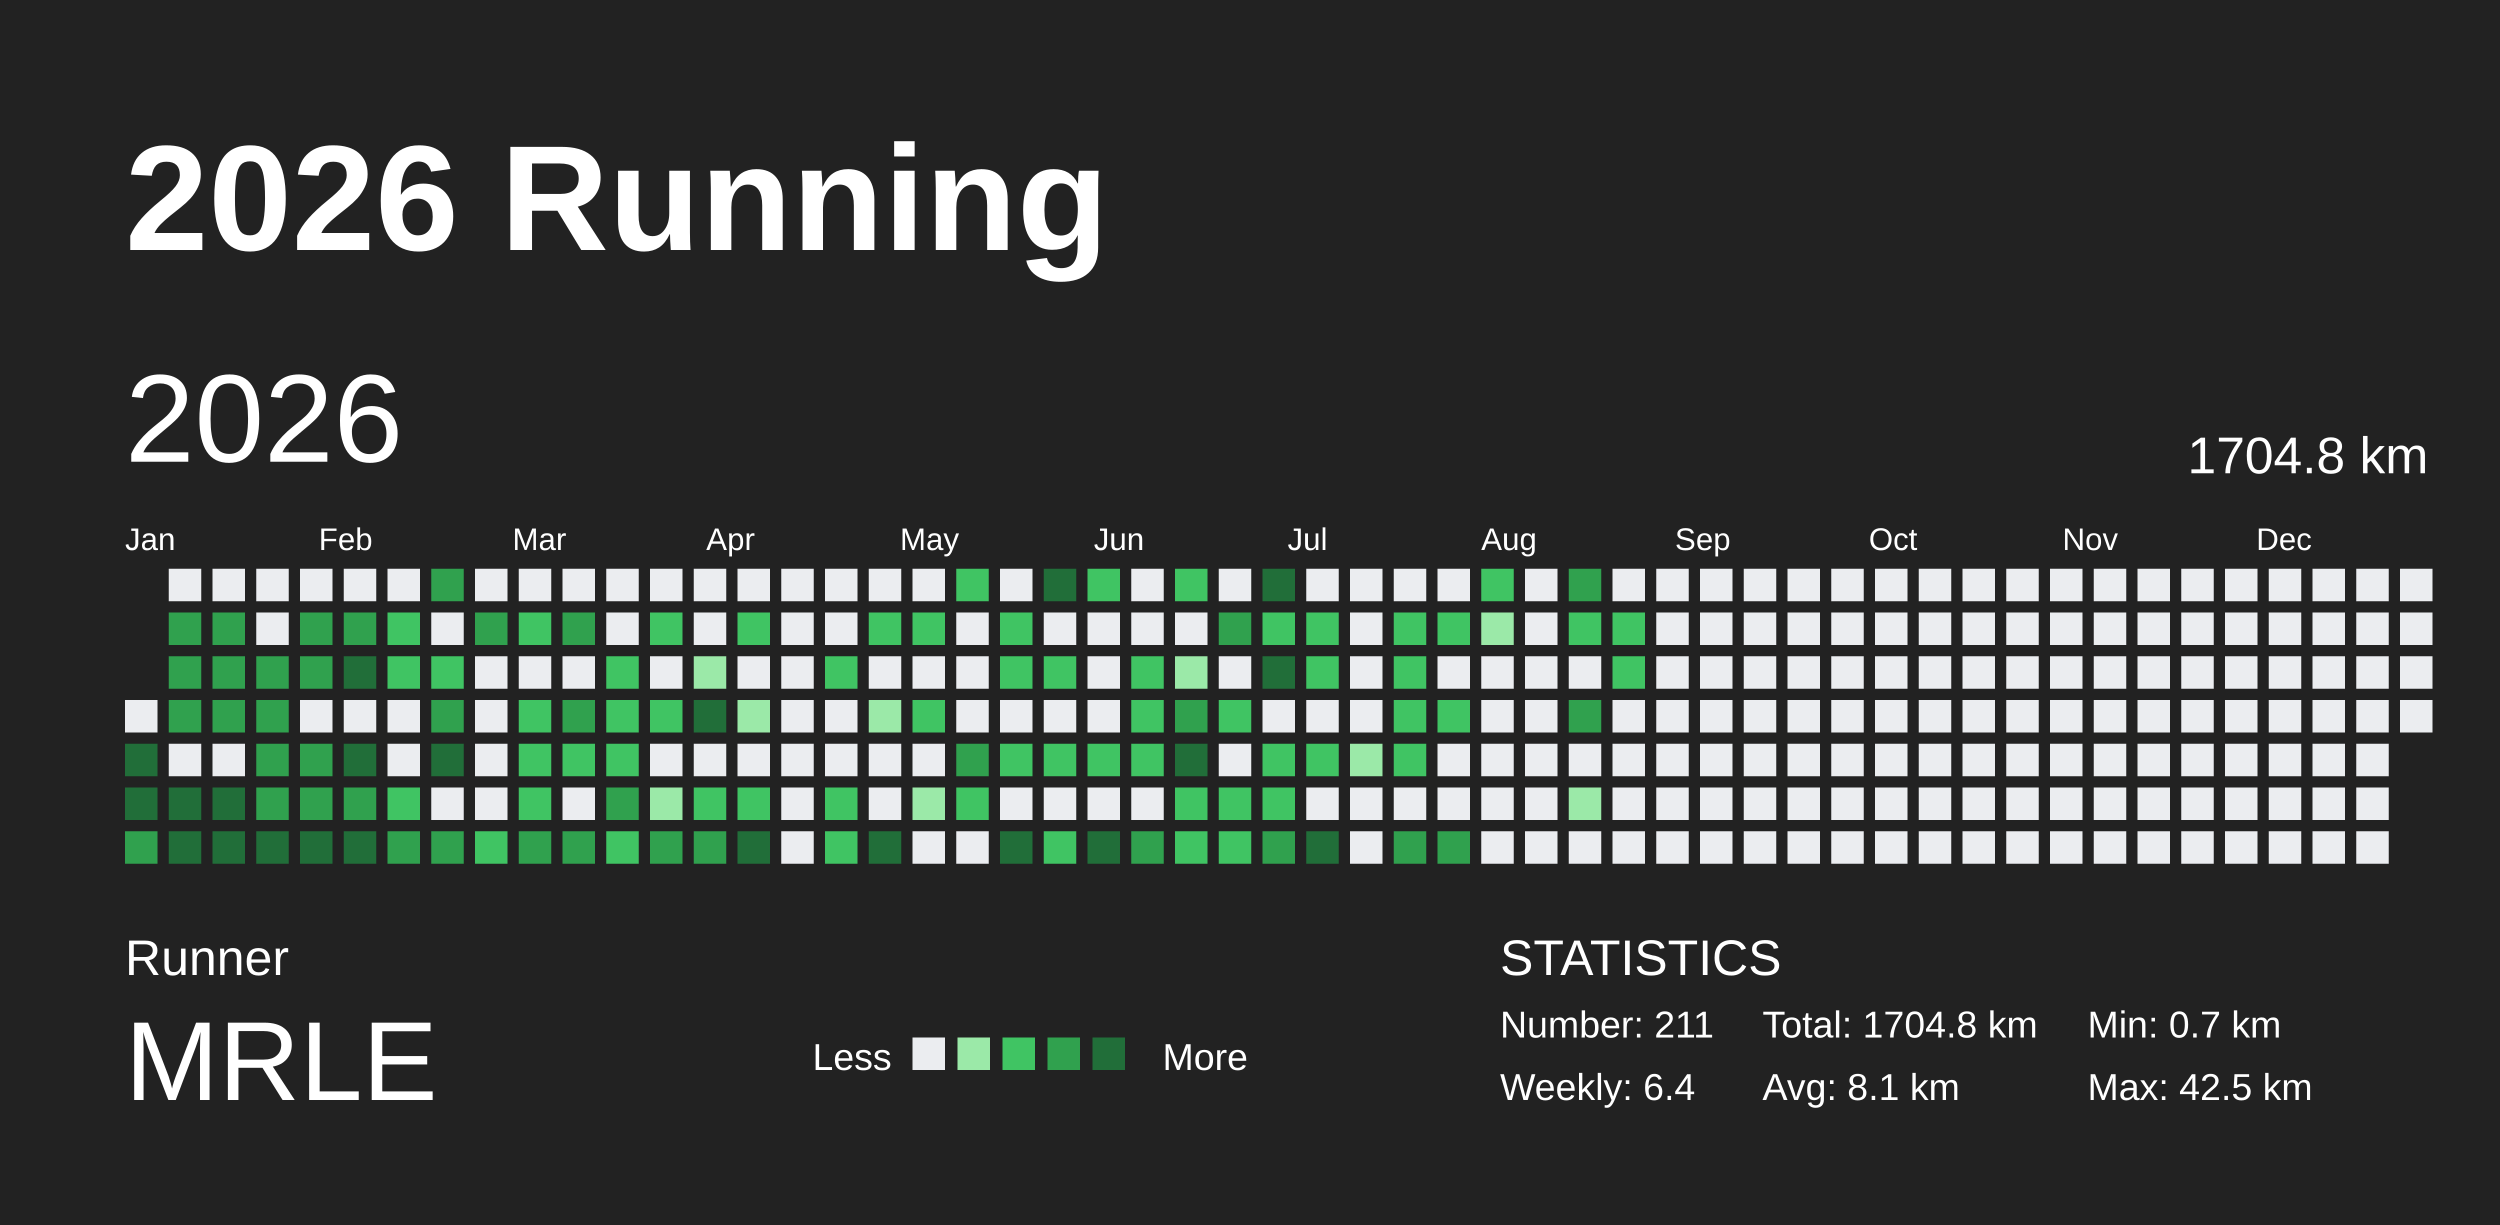
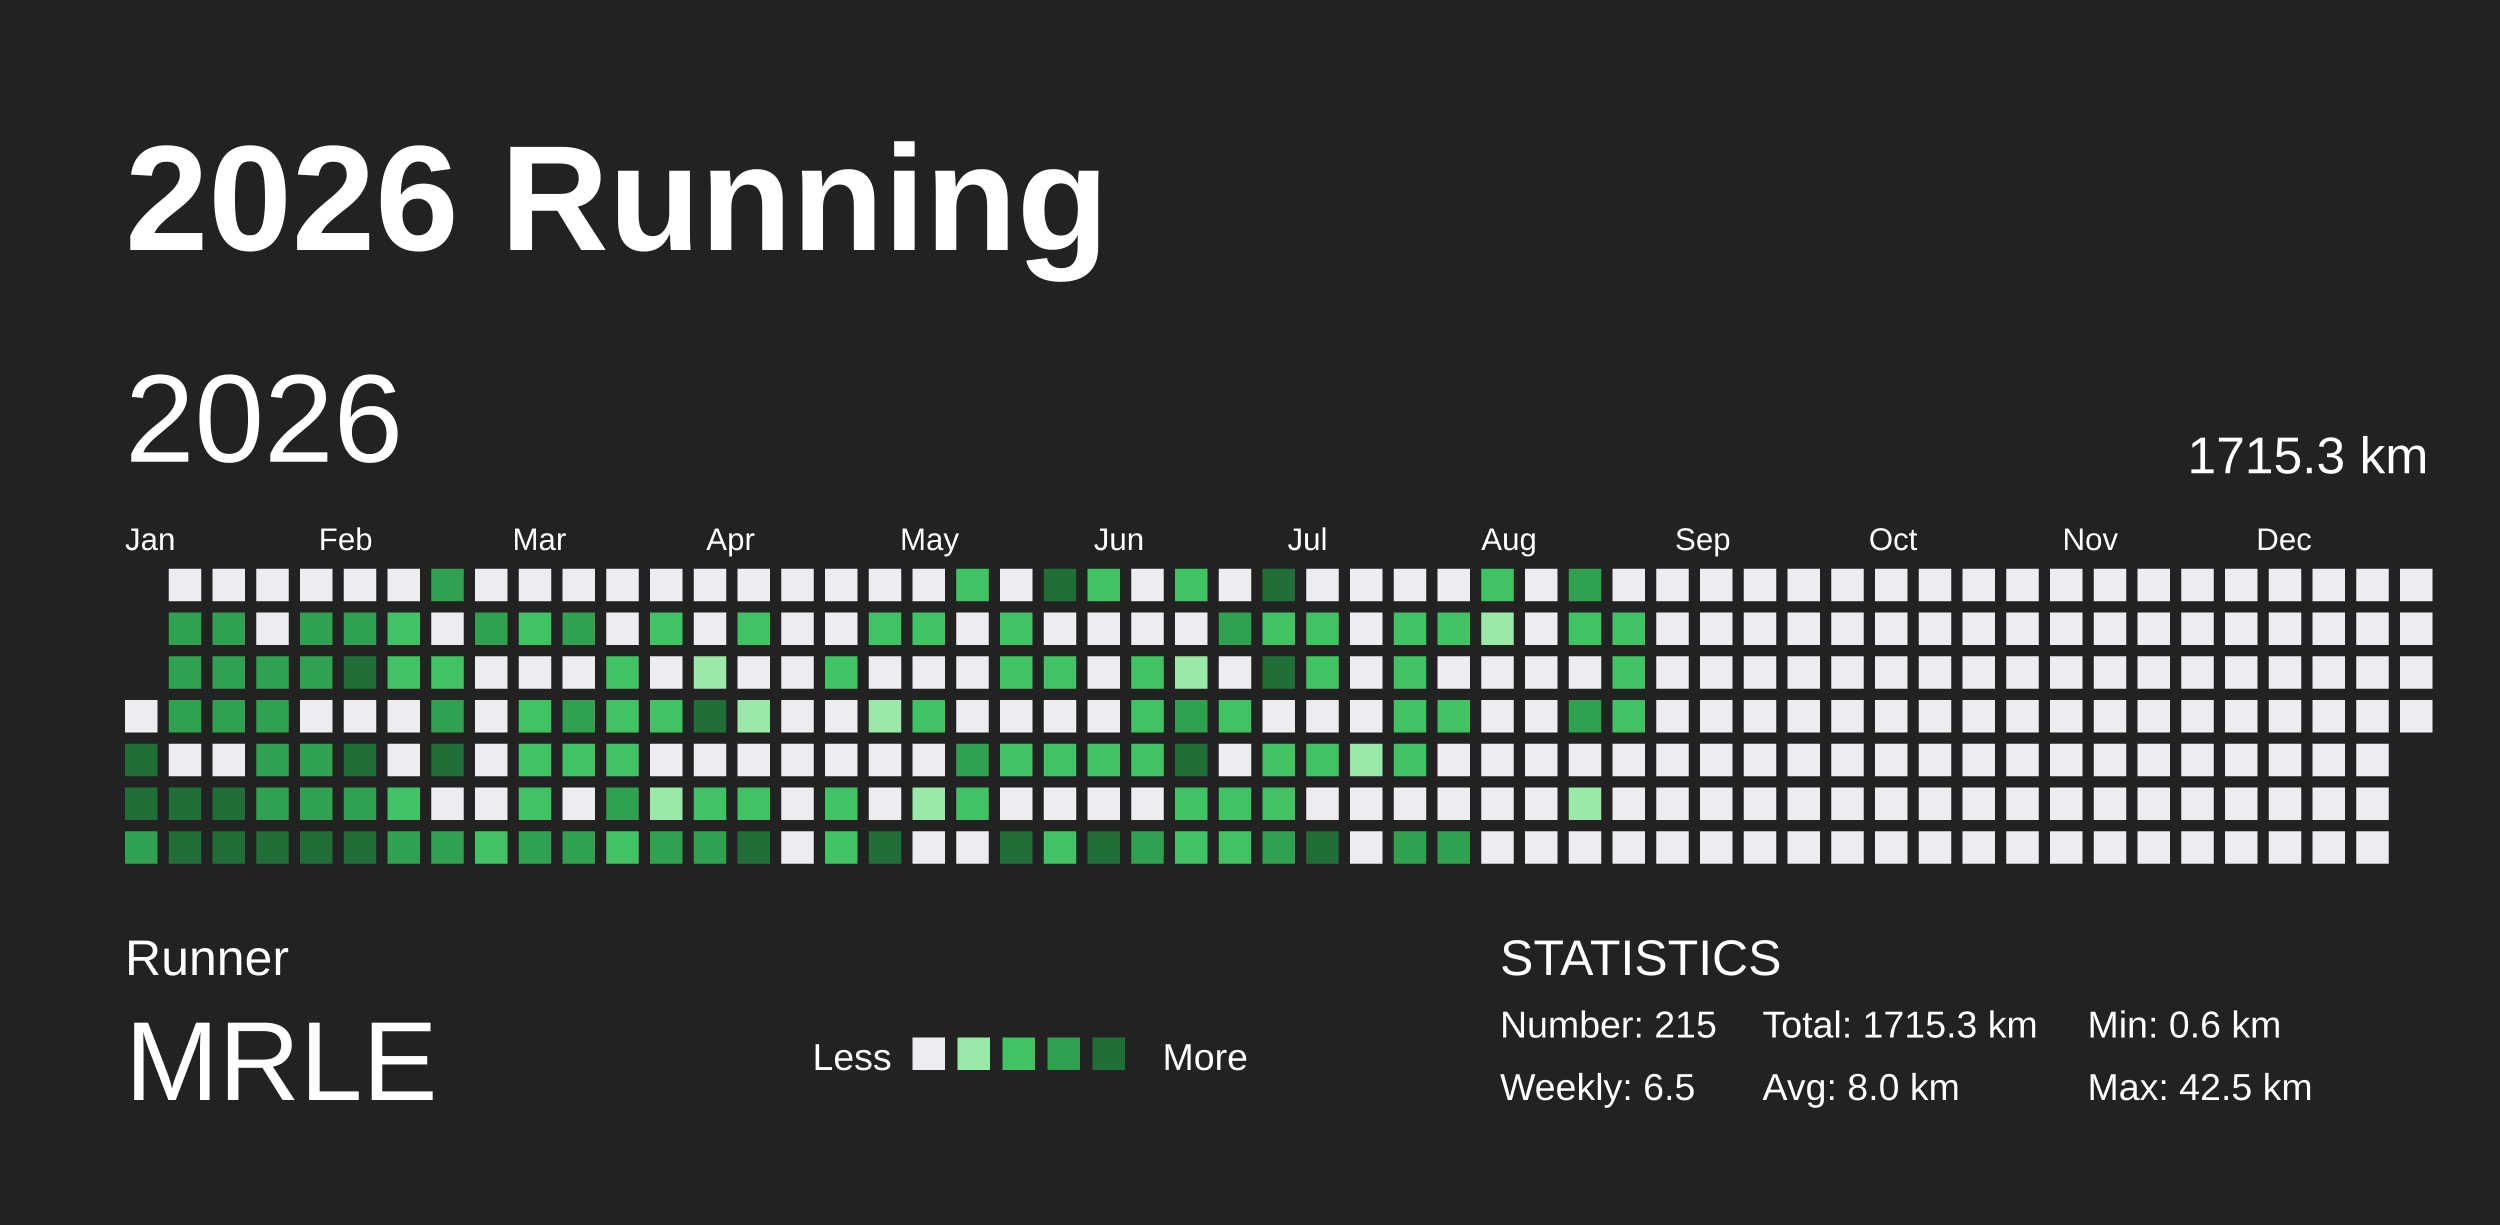
<svg xmlns="http://www.w3.org/2000/svg" baseProfile="full" height="98mm" version="1.1" viewBox="0,0,200,98" width="200mm">
  <defs />
  <rect fill="#222222" height="98" width="200" x="0" y="0" />
  <text fill="#FFFFFF" style="font-size:12px; font-family:Arial; font-weight:bold;" x="10" y="20">2026 Running</text>
  <text fill="#FFFFFF" style="font-size:4px; font-family:Arial" x="10" y="78">Runner</text>
  <text fill="#FFFFFF" style="font-size:9px; font-family:Arial" x="10" y="88">MRLE</text>
  <text fill="#FFFFFF" style="font-size:3px; font-family:Arial" x="65" y="85.6">Less</text>
  <rect fill="#ebedf0" height="2.6" width="2.6" x="73" y="83" />
  <rect fill="#9be9a8" height="2.6" width="2.6" x="76.6" y="83" />
  <rect fill="#40c463" height="2.6" width="2.6" x="80.2" y="83" />
  <rect fill="#30a14e" height="2.6" width="2.6" x="83.8" y="83" />
  <rect fill="#216e39" height="2.6" width="2.6" x="87.4" y="83" />
  <text fill="#FFFFFF" style="font-size:3px; font-family:Arial" x="93" y="85.6">More</text>
  <text fill="#FFFFFF" style="font-size:4px; font-family:Arial" x="120" y="78">STATISTICS</text>
-   <text fill="#FFFFFF" style="font-size:3px; font-family:Arial" x="120" y="83">Number: 211</text>
-   <text fill="#FFFFFF" style="font-size:3px; font-family:Arial" x="120" y="88">Weekly: 6.4</text>
-   <text fill="#FFFFFF" style="font-size:3px; font-family:Arial" x="141" y="83">Total: 1704.8 km</text>
-   <text fill="#FFFFFF" style="font-size:3px; font-family:Arial" x="141" y="88">Avg: 8.1 km</text>
-   <text fill="#FFFFFF" style="font-size:3px; font-family:Arial" x="167" y="83">Min: 0.7 km</text>
+   <text fill="#FFFFFF" style="font-size:3px; font-family:Arial" x="120" y="83">Number: 215</text>
+   <text fill="#FFFFFF" style="font-size:3px; font-family:Arial" x="120" y="88">Weekly: 6.5</text>
+   <text fill="#FFFFFF" style="font-size:3px; font-family:Arial" x="141" y="83">Total: 1715.3 km</text>
+   <text fill="#FFFFFF" style="font-size:3px; font-family:Arial" x="141" y="88">Avg: 8.0 km</text>
+   <text fill="#FFFFFF" style="font-size:3px; font-family:Arial" x="167" y="83">Min: 0.6 km</text>
  <text fill="#FFFFFF" style="font-size:3px; font-family:Arial" x="167" y="88">Max: 42.5 km</text>
  <text dominant-baseline="hanging" fill="#FFFFFF" style="font-size:10.0px; font-family:Arial;" x="10" y="30">2026</text>
-   <text dominant-baseline="hanging" fill="#FFFFFF" style="font-size:4.125px; font-family:Arial;" x="175" y="35">1704.8 km</text>
+   <text dominant-baseline="hanging" fill="#FFFFFF" style="font-size:4.125px; font-family:Arial;" x="175" y="35">1715.3 km</text>
  <text fill="#FFFFFF" style="font-size:2.5px; font-family:Arial" x="10.0" y="44">Jan</text>
  <text fill="#FFFFFF" style="font-size:2.5px; font-family:Arial" x="25.5" y="44">Feb</text>
  <text fill="#FFFFFF" style="font-size:2.5px; font-family:Arial" x="41.0" y="44">Mar</text>
  <text fill="#FFFFFF" style="font-size:2.5px; font-family:Arial" x="56.5" y="44">Apr</text>
  <text fill="#FFFFFF" style="font-size:2.5px; font-family:Arial" x="72.0" y="44">May</text>
  <text fill="#FFFFFF" style="font-size:2.5px; font-family:Arial" x="87.5" y="44">Jun</text>
  <text fill="#FFFFFF" style="font-size:2.5px; font-family:Arial" x="103.0" y="44">Jul</text>
  <text fill="#FFFFFF" style="font-size:2.5px; font-family:Arial" x="118.5" y="44">Aug</text>
  <text fill="#FFFFFF" style="font-size:2.5px; font-family:Arial" x="134.0" y="44">Sep</text>
  <text fill="#FFFFFF" style="font-size:2.5px; font-family:Arial" x="149.5" y="44">Oct</text>
  <text fill="#FFFFFF" style="font-size:2.5px; font-family:Arial" x="165.0" y="44">Nov</text>
  <text fill="#FFFFFF" style="font-size:2.5px; font-family:Arial" x="180.5" y="44">Dec</text>
  <rect fill="#ebedf0" height="2.6" width="2.6" x="10.0" y="56.0" />
  <rect fill="#216e39" height="2.6" width="2.6" x="10.0" y="59.5" />
  <rect fill="#216e39" height="2.6" width="2.6" x="10.0" y="63.0" />
  <rect fill="#30a14e" height="2.6" width="2.6" x="10.0" y="66.5" />
  <rect fill="#ebedf0" height="2.6" width="2.6" x="13.5" y="45.5" />
  <rect fill="#30a14e" height="2.6" width="2.6" x="13.5" y="49.0" />
  <rect fill="#30a14e" height="2.6" width="2.6" x="13.5" y="52.5" />
  <rect fill="#30a14e" height="2.6" width="2.6" x="13.5" y="56.0" />
  <rect fill="#ebedf0" height="2.6" width="2.6" x="13.5" y="59.5" />
  <rect fill="#216e39" height="2.6" width="2.6" x="13.5" y="63.0" />
  <rect fill="#216e39" height="2.6" width="2.6" x="13.5" y="66.5" />
  <rect fill="#ebedf0" height="2.6" width="2.6" x="17.0" y="45.5" />
  <rect fill="#30a14e" height="2.6" width="2.6" x="17.0" y="49.0" />
  <rect fill="#30a14e" height="2.6" width="2.6" x="17.0" y="52.5" />
  <rect fill="#30a14e" height="2.6" width="2.6" x="17.0" y="56.0" />
  <rect fill="#ebedf0" height="2.6" width="2.6" x="17.0" y="59.5" />
  <rect fill="#216e39" height="2.6" width="2.6" x="17.0" y="63.0" />
  <rect fill="#216e39" height="2.6" width="2.6" x="17.0" y="66.5" />
  <rect fill="#ebedf0" height="2.6" width="2.6" x="20.5" y="45.5" />
  <rect fill="#ebedf0" height="2.6" width="2.6" x="20.5" y="49.0" />
  <rect fill="#30a14e" height="2.6" width="2.6" x="20.5" y="52.5" />
  <rect fill="#30a14e" height="2.6" width="2.6" x="20.5" y="56.0" />
  <rect fill="#30a14e" height="2.6" width="2.6" x="20.5" y="59.5" />
  <rect fill="#30a14e" height="2.6" width="2.6" x="20.5" y="63.0" />
  <rect fill="#216e39" height="2.6" width="2.6" x="20.5" y="66.5" />
  <rect fill="#ebedf0" height="2.6" width="2.6" x="24.0" y="45.5" />
  <rect fill="#30a14e" height="2.6" width="2.6" x="24.0" y="49.0" />
  <rect fill="#30a14e" height="2.6" width="2.6" x="24.0" y="52.5" />
  <rect fill="#ebedf0" height="2.6" width="2.6" x="24.0" y="56.0" />
  <rect fill="#30a14e" height="2.6" width="2.6" x="24.0" y="59.5" />
  <rect fill="#30a14e" height="2.6" width="2.6" x="24.0" y="63.0" />
  <rect fill="#216e39" height="2.6" width="2.6" x="24.0" y="66.5" />
  <rect fill="#ebedf0" height="2.6" width="2.6" x="27.5" y="45.5" />
  <rect fill="#30a14e" height="2.6" width="2.6" x="27.5" y="49.0" />
  <rect fill="#216e39" height="2.6" width="2.6" x="27.5" y="52.5" />
  <rect fill="#ebedf0" height="2.6" width="2.6" x="27.5" y="56.0" />
  <rect fill="#216e39" height="2.6" width="2.6" x="27.5" y="59.5" />
  <rect fill="#30a14e" height="2.6" width="2.6" x="27.5" y="63.0" />
  <rect fill="#216e39" height="2.6" width="2.6" x="27.5" y="66.5" />
  <rect fill="#ebedf0" height="2.6" width="2.6" x="31.0" y="45.5" />
  <rect fill="#40c463" height="2.6" width="2.6" x="31.0" y="49.0" />
  <rect fill="#40c463" height="2.6" width="2.6" x="31.0" y="52.5" />
  <rect fill="#ebedf0" height="2.6" width="2.6" x="31.0" y="56.0" />
  <rect fill="#ebedf0" height="2.6" width="2.6" x="31.0" y="59.5" />
  <rect fill="#40c463" height="2.6" width="2.6" x="31.0" y="63.0" />
  <rect fill="#30a14e" height="2.6" width="2.6" x="31.0" y="66.5" />
  <rect fill="#30a14e" height="2.6" width="2.6" x="34.5" y="45.5" />
  <rect fill="#ebedf0" height="2.6" width="2.6" x="34.5" y="49.0" />
  <rect fill="#40c463" height="2.6" width="2.6" x="34.5" y="52.5" />
  <rect fill="#30a14e" height="2.6" width="2.6" x="34.5" y="56.0" />
  <rect fill="#216e39" height="2.6" width="2.6" x="34.5" y="59.5" />
  <rect fill="#ebedf0" height="2.6" width="2.6" x="34.5" y="63.0" />
  <rect fill="#30a14e" height="2.6" width="2.6" x="34.5" y="66.5" />
  <rect fill="#ebedf0" height="2.6" width="2.6" x="38.0" y="45.5" />
  <rect fill="#30a14e" height="2.6" width="2.6" x="38.0" y="49.0" />
  <rect fill="#ebedf0" height="2.6" width="2.6" x="38.0" y="52.5" />
  <rect fill="#ebedf0" height="2.6" width="2.6" x="38.0" y="56.0" />
  <rect fill="#ebedf0" height="2.6" width="2.6" x="38.0" y="59.5" />
  <rect fill="#ebedf0" height="2.6" width="2.6" x="38.0" y="63.0" />
  <rect fill="#40c463" height="2.6" width="2.6" x="38.0" y="66.5" />
  <rect fill="#ebedf0" height="2.6" width="2.6" x="41.5" y="45.5" />
  <rect fill="#40c463" height="2.6" width="2.6" x="41.5" y="49.0" />
  <rect fill="#ebedf0" height="2.6" width="2.6" x="41.5" y="52.5" />
  <rect fill="#40c463" height="2.6" width="2.6" x="41.5" y="56.0" />
  <rect fill="#40c463" height="2.6" width="2.6" x="41.5" y="59.5" />
  <rect fill="#40c463" height="2.6" width="2.6" x="41.5" y="63.0" />
  <rect fill="#30a14e" height="2.6" width="2.6" x="41.5" y="66.5" />
  <rect fill="#ebedf0" height="2.6" width="2.6" x="45.0" y="45.5" />
  <rect fill="#30a14e" height="2.6" width="2.6" x="45.0" y="49.0" />
  <rect fill="#ebedf0" height="2.6" width="2.6" x="45.0" y="52.5" />
  <rect fill="#30a14e" height="2.6" width="2.6" x="45.0" y="56.0" />
  <rect fill="#40c463" height="2.6" width="2.6" x="45.0" y="59.5" />
  <rect fill="#ebedf0" height="2.6" width="2.6" x="45.0" y="63.0" />
  <rect fill="#30a14e" height="2.6" width="2.6" x="45.0" y="66.5" />
  <rect fill="#ebedf0" height="2.6" width="2.6" x="48.5" y="45.5" />
  <rect fill="#ebedf0" height="2.6" width="2.6" x="48.5" y="49.0" />
  <rect fill="#40c463" height="2.6" width="2.6" x="48.5" y="52.5" />
  <rect fill="#40c463" height="2.6" width="2.6" x="48.5" y="56.0" />
  <rect fill="#40c463" height="2.6" width="2.6" x="48.5" y="59.5" />
  <rect fill="#30a14e" height="2.6" width="2.6" x="48.5" y="63.0" />
  <rect fill="#40c463" height="2.6" width="2.6" x="48.5" y="66.5" />
  <rect fill="#ebedf0" height="2.6" width="2.6" x="52.0" y="45.5" />
  <rect fill="#40c463" height="2.6" width="2.6" x="52.0" y="49.0" />
  <rect fill="#ebedf0" height="2.6" width="2.6" x="52.0" y="52.5" />
  <rect fill="#40c463" height="2.6" width="2.6" x="52.0" y="56.0" />
  <rect fill="#ebedf0" height="2.6" width="2.6" x="52.0" y="59.5" />
  <rect fill="#9be9a8" height="2.6" width="2.6" x="52.0" y="63.0" />
  <rect fill="#30a14e" height="2.6" width="2.6" x="52.0" y="66.5" />
  <rect fill="#ebedf0" height="2.6" width="2.6" x="55.5" y="45.5" />
  <rect fill="#ebedf0" height="2.6" width="2.6" x="55.5" y="49.0" />
  <rect fill="#9be9a8" height="2.6" width="2.6" x="55.5" y="52.5" />
  <rect fill="#216e39" height="2.6" width="2.6" x="55.5" y="56.0" />
  <rect fill="#ebedf0" height="2.6" width="2.6" x="55.5" y="59.5" />
  <rect fill="#40c463" height="2.6" width="2.6" x="55.5" y="63.0" />
  <rect fill="#30a14e" height="2.6" width="2.6" x="55.5" y="66.5" />
  <rect fill="#ebedf0" height="2.6" width="2.6" x="59.0" y="45.5" />
  <rect fill="#40c463" height="2.6" width="2.6" x="59.0" y="49.0" />
  <rect fill="#ebedf0" height="2.6" width="2.6" x="59.0" y="52.5" />
  <rect fill="#9be9a8" height="2.6" width="2.6" x="59.0" y="56.0" />
  <rect fill="#ebedf0" height="2.6" width="2.6" x="59.0" y="59.5" />
  <rect fill="#40c463" height="2.6" width="2.6" x="59.0" y="63.0" />
  <rect fill="#216e39" height="2.6" width="2.6" x="59.0" y="66.5" />
  <rect fill="#ebedf0" height="2.6" width="2.6" x="62.5" y="45.5" />
  <rect fill="#ebedf0" height="2.6" width="2.6" x="62.5" y="49.0" />
  <rect fill="#ebedf0" height="2.6" width="2.6" x="62.5" y="52.5" />
  <rect fill="#ebedf0" height="2.6" width="2.6" x="62.5" y="56.0" />
  <rect fill="#ebedf0" height="2.6" width="2.6" x="62.5" y="59.5" />
  <rect fill="#ebedf0" height="2.6" width="2.6" x="62.5" y="63.0" />
  <rect fill="#ebedf0" height="2.6" width="2.6" x="62.5" y="66.5" />
  <rect fill="#ebedf0" height="2.6" width="2.6" x="66.0" y="45.5" />
  <rect fill="#ebedf0" height="2.6" width="2.6" x="66.0" y="49.0" />
  <rect fill="#40c463" height="2.6" width="2.6" x="66.0" y="52.5" />
  <rect fill="#ebedf0" height="2.6" width="2.6" x="66.0" y="56.0" />
  <rect fill="#ebedf0" height="2.6" width="2.6" x="66.0" y="59.5" />
  <rect fill="#40c463" height="2.6" width="2.6" x="66.0" y="63.0" />
  <rect fill="#40c463" height="2.6" width="2.6" x="66.0" y="66.5" />
  <rect fill="#ebedf0" height="2.6" width="2.6" x="69.5" y="45.5" />
  <rect fill="#40c463" height="2.6" width="2.6" x="69.5" y="49.0" />
  <rect fill="#ebedf0" height="2.6" width="2.6" x="69.5" y="52.5" />
  <rect fill="#9be9a8" height="2.6" width="2.6" x="69.5" y="56.0" />
  <rect fill="#ebedf0" height="2.6" width="2.6" x="69.5" y="59.5" />
  <rect fill="#ebedf0" height="2.6" width="2.6" x="69.5" y="63.0" />
  <rect fill="#216e39" height="2.6" width="2.6" x="69.5" y="66.5" />
  <rect fill="#ebedf0" height="2.6" width="2.6" x="73.0" y="45.5" />
  <rect fill="#40c463" height="2.6" width="2.6" x="73.0" y="49.0" />
  <rect fill="#ebedf0" height="2.6" width="2.6" x="73.0" y="52.5" />
  <rect fill="#40c463" height="2.6" width="2.6" x="73.0" y="56.0" />
  <rect fill="#ebedf0" height="2.6" width="2.6" x="73.0" y="59.5" />
  <rect fill="#9be9a8" height="2.6" width="2.6" x="73.0" y="63.0" />
  <rect fill="#ebedf0" height="2.6" width="2.6" x="73.0" y="66.5" />
  <rect fill="#40c463" height="2.6" width="2.6" x="76.5" y="45.5" />
  <rect fill="#ebedf0" height="2.6" width="2.6" x="76.5" y="49.0" />
  <rect fill="#ebedf0" height="2.6" width="2.6" x="76.5" y="52.5" />
  <rect fill="#ebedf0" height="2.6" width="2.6" x="76.5" y="56.0" />
  <rect fill="#30a14e" height="2.6" width="2.6" x="76.5" y="59.5" />
  <rect fill="#40c463" height="2.6" width="2.6" x="76.5" y="63.0" />
  <rect fill="#ebedf0" height="2.6" width="2.6" x="76.5" y="66.5" />
  <rect fill="#ebedf0" height="2.6" width="2.6" x="80.0" y="45.5" />
  <rect fill="#40c463" height="2.6" width="2.6" x="80.0" y="49.0" />
  <rect fill="#40c463" height="2.6" width="2.6" x="80.0" y="52.5" />
  <rect fill="#ebedf0" height="2.6" width="2.6" x="80.0" y="56.0" />
  <rect fill="#40c463" height="2.6" width="2.6" x="80.0" y="59.5" />
  <rect fill="#ebedf0" height="2.6" width="2.6" x="80.0" y="63.0" />
  <rect fill="#216e39" height="2.6" width="2.6" x="80.0" y="66.5" />
  <rect fill="#216e39" height="2.6" width="2.6" x="83.5" y="45.5" />
  <rect fill="#ebedf0" height="2.6" width="2.6" x="83.5" y="49.0" />
  <rect fill="#40c463" height="2.6" width="2.6" x="83.5" y="52.5" />
  <rect fill="#ebedf0" height="2.6" width="2.6" x="83.5" y="56.0" />
  <rect fill="#40c463" height="2.6" width="2.6" x="83.5" y="59.5" />
  <rect fill="#ebedf0" height="2.6" width="2.6" x="83.5" y="63.0" />
  <rect fill="#40c463" height="2.6" width="2.6" x="83.5" y="66.5" />
  <rect fill="#40c463" height="2.6" width="2.6" x="87.0" y="45.5" />
  <rect fill="#ebedf0" height="2.6" width="2.6" x="87.0" y="49.0" />
  <rect fill="#ebedf0" height="2.6" width="2.6" x="87.0" y="52.5" />
  <rect fill="#ebedf0" height="2.6" width="2.6" x="87.0" y="56.0" />
  <rect fill="#40c463" height="2.6" width="2.6" x="87.0" y="59.5" />
  <rect fill="#ebedf0" height="2.6" width="2.6" x="87.0" y="63.0" />
  <rect fill="#216e39" height="2.6" width="2.6" x="87.0" y="66.5" />
  <rect fill="#ebedf0" height="2.6" width="2.6" x="90.5" y="45.5" />
  <rect fill="#ebedf0" height="2.6" width="2.6" x="90.5" y="49.0" />
  <rect fill="#40c463" height="2.6" width="2.6" x="90.5" y="52.5" />
  <rect fill="#40c463" height="2.6" width="2.6" x="90.5" y="56.0" />
  <rect fill="#40c463" height="2.6" width="2.6" x="90.5" y="59.5" />
  <rect fill="#ebedf0" height="2.6" width="2.6" x="90.5" y="63.0" />
  <rect fill="#30a14e" height="2.6" width="2.6" x="90.5" y="66.5" />
  <rect fill="#40c463" height="2.6" width="2.6" x="94.0" y="45.5" />
  <rect fill="#ebedf0" height="2.6" width="2.6" x="94.0" y="49.0" />
  <rect fill="#9be9a8" height="2.6" width="2.6" x="94.0" y="52.5" />
  <rect fill="#30a14e" height="2.6" width="2.6" x="94.0" y="56.0" />
  <rect fill="#216e39" height="2.6" width="2.6" x="94.0" y="59.5" />
  <rect fill="#40c463" height="2.6" width="2.6" x="94.0" y="63.0" />
  <rect fill="#40c463" height="2.6" width="2.6" x="94.0" y="66.5" />
  <rect fill="#ebedf0" height="2.6" width="2.6" x="97.5" y="45.5" />
  <rect fill="#30a14e" height="2.6" width="2.6" x="97.5" y="49.0" />
  <rect fill="#ebedf0" height="2.6" width="2.6" x="97.5" y="52.5" />
  <rect fill="#40c463" height="2.6" width="2.6" x="97.5" y="56.0" />
  <rect fill="#ebedf0" height="2.6" width="2.6" x="97.5" y="59.5" />
  <rect fill="#40c463" height="2.6" width="2.6" x="97.5" y="63.0" />
  <rect fill="#40c463" height="2.6" width="2.6" x="97.5" y="66.5" />
  <rect fill="#216e39" height="2.6" width="2.6" x="101.0" y="45.5" />
  <rect fill="#40c463" height="2.6" width="2.6" x="101.0" y="49.0" />
  <rect fill="#216e39" height="2.6" width="2.6" x="101.0" y="52.5" />
  <rect fill="#ebedf0" height="2.6" width="2.6" x="101.0" y="56.0" />
  <rect fill="#40c463" height="2.6" width="2.6" x="101.0" y="59.5" />
  <rect fill="#40c463" height="2.6" width="2.6" x="101.0" y="63.0" />
  <rect fill="#30a14e" height="2.6" width="2.6" x="101.0" y="66.5" />
  <rect fill="#ebedf0" height="2.6" width="2.6" x="104.5" y="45.5" />
  <rect fill="#40c463" height="2.6" width="2.6" x="104.5" y="49.0" />
  <rect fill="#40c463" height="2.6" width="2.6" x="104.5" y="52.5" />
  <rect fill="#ebedf0" height="2.6" width="2.6" x="104.5" y="56.0" />
  <rect fill="#40c463" height="2.6" width="2.6" x="104.5" y="59.5" />
  <rect fill="#ebedf0" height="2.6" width="2.6" x="104.5" y="63.0" />
  <rect fill="#216e39" height="2.6" width="2.6" x="104.5" y="66.5" />
  <rect fill="#ebedf0" height="2.6" width="2.6" x="108.0" y="45.5" />
  <rect fill="#ebedf0" height="2.6" width="2.6" x="108.0" y="49.0" />
  <rect fill="#ebedf0" height="2.6" width="2.6" x="108.0" y="52.5" />
  <rect fill="#ebedf0" height="2.6" width="2.6" x="108.0" y="56.0" />
  <rect fill="#9be9a8" height="2.6" width="2.6" x="108.0" y="59.5" />
  <rect fill="#ebedf0" height="2.6" width="2.6" x="108.0" y="63.0" />
  <rect fill="#ebedf0" height="2.6" width="2.6" x="108.0" y="66.5" />
  <rect fill="#ebedf0" height="2.6" width="2.6" x="111.5" y="45.5" />
  <rect fill="#40c463" height="2.6" width="2.6" x="111.5" y="49.0" />
  <rect fill="#40c463" height="2.6" width="2.6" x="111.5" y="52.5" />
  <rect fill="#40c463" height="2.6" width="2.6" x="111.5" y="56.0" />
  <rect fill="#40c463" height="2.6" width="2.6" x="111.5" y="59.5" />
  <rect fill="#ebedf0" height="2.6" width="2.6" x="111.5" y="63.0" />
  <rect fill="#30a14e" height="2.6" width="2.6" x="111.5" y="66.5" />
  <rect fill="#ebedf0" height="2.6" width="2.6" x="115.0" y="45.5" />
  <rect fill="#40c463" height="2.6" width="2.6" x="115.0" y="49.0" />
  <rect fill="#ebedf0" height="2.6" width="2.6" x="115.0" y="52.5" />
  <rect fill="#40c463" height="2.6" width="2.6" x="115.0" y="56.0" />
  <rect fill="#ebedf0" height="2.6" width="2.6" x="115.0" y="59.5" />
  <rect fill="#ebedf0" height="2.6" width="2.6" x="115.0" y="63.0" />
  <rect fill="#30a14e" height="2.6" width="2.6" x="115.0" y="66.5" />
  <rect fill="#40c463" height="2.6" width="2.6" x="118.5" y="45.5" />
  <rect fill="#9be9a8" height="2.6" width="2.6" x="118.5" y="49.0" />
  <rect fill="#ebedf0" height="2.6" width="2.6" x="118.5" y="52.5" />
  <rect fill="#ebedf0" height="2.6" width="2.6" x="118.5" y="56.0" />
  <rect fill="#ebedf0" height="2.6" width="2.6" x="118.5" y="59.5" />
  <rect fill="#ebedf0" height="2.6" width="2.6" x="118.5" y="63.0" />
  <rect fill="#ebedf0" height="2.6" width="2.6" x="118.5" y="66.5" />
  <rect fill="#ebedf0" height="2.6" width="2.6" x="122.0" y="45.5" />
  <rect fill="#ebedf0" height="2.6" width="2.6" x="122.0" y="49.0" />
  <rect fill="#ebedf0" height="2.6" width="2.6" x="122.0" y="52.5" />
  <rect fill="#ebedf0" height="2.6" width="2.6" x="122.0" y="56.0" />
  <rect fill="#ebedf0" height="2.6" width="2.6" x="122.0" y="59.5" />
  <rect fill="#ebedf0" height="2.6" width="2.6" x="122.0" y="63.0" />
  <rect fill="#ebedf0" height="2.6" width="2.6" x="122.0" y="66.5" />
  <rect fill="#30a14e" height="2.6" width="2.6" x="125.5" y="45.5" />
  <rect fill="#40c463" height="2.6" width="2.6" x="125.5" y="49.0" />
  <rect fill="#ebedf0" height="2.6" width="2.6" x="125.5" y="52.5" />
  <rect fill="#30a14e" height="2.6" width="2.6" x="125.5" y="56.0" />
  <rect fill="#ebedf0" height="2.6" width="2.6" x="125.5" y="59.5" />
  <rect fill="#9be9a8" height="2.6" width="2.6" x="125.5" y="63.0" />
  <rect fill="#ebedf0" height="2.6" width="2.6" x="125.5" y="66.5" />
  <rect fill="#ebedf0" height="2.6" width="2.6" x="129.0" y="45.5" />
  <rect fill="#40c463" height="2.6" width="2.6" x="129.0" y="49.0" />
  <rect fill="#40c463" height="2.6" width="2.6" x="129.0" y="52.5" />
-   <rect fill="#ebedf0" height="2.6" width="2.6" x="129.0" y="56.0" />
+   <rect fill="#40c463" height="2.6" width="2.6" x="129.0" y="56.0" />
  <rect fill="#ebedf0" height="2.6" width="2.6" x="129.0" y="59.5" />
  <rect fill="#ebedf0" height="2.6" width="2.6" x="129.0" y="63.0" />
  <rect fill="#ebedf0" height="2.6" width="2.6" x="129.0" y="66.5" />
  <rect fill="#ebedf0" height="2.6" width="2.6" x="132.5" y="45.5" />
  <rect fill="#ebedf0" height="2.6" width="2.6" x="132.5" y="49.0" />
  <rect fill="#ebedf0" height="2.6" width="2.6" x="132.5" y="52.5" />
  <rect fill="#ebedf0" height="2.6" width="2.6" x="132.5" y="56.0" />
  <rect fill="#ebedf0" height="2.6" width="2.6" x="132.5" y="59.5" />
  <rect fill="#ebedf0" height="2.6" width="2.6" x="132.5" y="63.0" />
  <rect fill="#ebedf0" height="2.6" width="2.6" x="132.5" y="66.5" />
  <rect fill="#ebedf0" height="2.6" width="2.6" x="136.0" y="45.5" />
  <rect fill="#ebedf0" height="2.6" width="2.6" x="136.0" y="49.0" />
  <rect fill="#ebedf0" height="2.6" width="2.6" x="136.0" y="52.5" />
  <rect fill="#ebedf0" height="2.6" width="2.6" x="136.0" y="56.0" />
  <rect fill="#ebedf0" height="2.6" width="2.6" x="136.0" y="59.5" />
  <rect fill="#ebedf0" height="2.6" width="2.6" x="136.0" y="63.0" />
  <rect fill="#ebedf0" height="2.6" width="2.6" x="136.0" y="66.5" />
  <rect fill="#ebedf0" height="2.6" width="2.6" x="139.5" y="45.5" />
  <rect fill="#ebedf0" height="2.6" width="2.6" x="139.5" y="49.0" />
  <rect fill="#ebedf0" height="2.6" width="2.6" x="139.5" y="52.5" />
  <rect fill="#ebedf0" height="2.6" width="2.6" x="139.5" y="56.0" />
  <rect fill="#ebedf0" height="2.6" width="2.6" x="139.5" y="59.5" />
  <rect fill="#ebedf0" height="2.6" width="2.6" x="139.5" y="63.0" />
  <rect fill="#ebedf0" height="2.6" width="2.6" x="139.5" y="66.5" />
  <rect fill="#ebedf0" height="2.6" width="2.6" x="143.0" y="45.5" />
  <rect fill="#ebedf0" height="2.6" width="2.6" x="143.0" y="49.0" />
  <rect fill="#ebedf0" height="2.6" width="2.6" x="143.0" y="52.5" />
  <rect fill="#ebedf0" height="2.6" width="2.6" x="143.0" y="56.0" />
  <rect fill="#ebedf0" height="2.6" width="2.6" x="143.0" y="59.5" />
  <rect fill="#ebedf0" height="2.6" width="2.6" x="143.0" y="63.0" />
  <rect fill="#ebedf0" height="2.6" width="2.6" x="143.0" y="66.5" />
  <rect fill="#ebedf0" height="2.6" width="2.6" x="146.5" y="45.5" />
  <rect fill="#ebedf0" height="2.6" width="2.6" x="146.5" y="49.0" />
  <rect fill="#ebedf0" height="2.6" width="2.6" x="146.5" y="52.5" />
  <rect fill="#ebedf0" height="2.6" width="2.6" x="146.5" y="56.0" />
  <rect fill="#ebedf0" height="2.6" width="2.6" x="146.5" y="59.5" />
  <rect fill="#ebedf0" height="2.6" width="2.6" x="146.5" y="63.0" />
  <rect fill="#ebedf0" height="2.6" width="2.6" x="146.5" y="66.5" />
  <rect fill="#ebedf0" height="2.6" width="2.6" x="150.0" y="45.5" />
  <rect fill="#ebedf0" height="2.6" width="2.6" x="150.0" y="49.0" />
  <rect fill="#ebedf0" height="2.6" width="2.6" x="150.0" y="52.5" />
  <rect fill="#ebedf0" height="2.6" width="2.6" x="150.0" y="56.0" />
  <rect fill="#ebedf0" height="2.6" width="2.6" x="150.0" y="59.5" />
  <rect fill="#ebedf0" height="2.6" width="2.6" x="150.0" y="63.0" />
  <rect fill="#ebedf0" height="2.6" width="2.6" x="150.0" y="66.5" />
  <rect fill="#ebedf0" height="2.6" width="2.6" x="153.5" y="45.5" />
  <rect fill="#ebedf0" height="2.6" width="2.6" x="153.5" y="49.0" />
  <rect fill="#ebedf0" height="2.6" width="2.6" x="153.5" y="52.5" />
  <rect fill="#ebedf0" height="2.6" width="2.6" x="153.5" y="56.0" />
  <rect fill="#ebedf0" height="2.6" width="2.6" x="153.5" y="59.5" />
  <rect fill="#ebedf0" height="2.6" width="2.6" x="153.5" y="63.0" />
  <rect fill="#ebedf0" height="2.6" width="2.6" x="153.5" y="66.5" />
  <rect fill="#ebedf0" height="2.6" width="2.6" x="157.0" y="45.5" />
  <rect fill="#ebedf0" height="2.6" width="2.6" x="157.0" y="49.0" />
  <rect fill="#ebedf0" height="2.6" width="2.6" x="157.0" y="52.5" />
  <rect fill="#ebedf0" height="2.6" width="2.6" x="157.0" y="56.0" />
  <rect fill="#ebedf0" height="2.6" width="2.6" x="157.0" y="59.5" />
  <rect fill="#ebedf0" height="2.6" width="2.6" x="157.0" y="63.0" />
  <rect fill="#ebedf0" height="2.6" width="2.6" x="157.0" y="66.5" />
  <rect fill="#ebedf0" height="2.6" width="2.6" x="160.5" y="45.5" />
  <rect fill="#ebedf0" height="2.6" width="2.6" x="160.5" y="49.0" />
  <rect fill="#ebedf0" height="2.6" width="2.6" x="160.5" y="52.5" />
  <rect fill="#ebedf0" height="2.6" width="2.6" x="160.5" y="56.0" />
  <rect fill="#ebedf0" height="2.6" width="2.6" x="160.5" y="59.5" />
  <rect fill="#ebedf0" height="2.6" width="2.6" x="160.5" y="63.0" />
  <rect fill="#ebedf0" height="2.6" width="2.6" x="160.5" y="66.5" />
  <rect fill="#ebedf0" height="2.6" width="2.6" x="164.0" y="45.5" />
  <rect fill="#ebedf0" height="2.6" width="2.6" x="164.0" y="49.0" />
  <rect fill="#ebedf0" height="2.6" width="2.6" x="164.0" y="52.5" />
  <rect fill="#ebedf0" height="2.6" width="2.6" x="164.0" y="56.0" />
  <rect fill="#ebedf0" height="2.6" width="2.6" x="164.0" y="59.5" />
  <rect fill="#ebedf0" height="2.6" width="2.6" x="164.0" y="63.0" />
  <rect fill="#ebedf0" height="2.6" width="2.6" x="164.0" y="66.5" />
  <rect fill="#ebedf0" height="2.6" width="2.6" x="167.5" y="45.5" />
  <rect fill="#ebedf0" height="2.6" width="2.6" x="167.5" y="49.0" />
  <rect fill="#ebedf0" height="2.6" width="2.6" x="167.5" y="52.5" />
  <rect fill="#ebedf0" height="2.6" width="2.6" x="167.5" y="56.0" />
  <rect fill="#ebedf0" height="2.6" width="2.6" x="167.5" y="59.5" />
  <rect fill="#ebedf0" height="2.6" width="2.6" x="167.5" y="63.0" />
  <rect fill="#ebedf0" height="2.6" width="2.6" x="167.5" y="66.5" />
  <rect fill="#ebedf0" height="2.6" width="2.6" x="171.0" y="45.5" />
  <rect fill="#ebedf0" height="2.6" width="2.6" x="171.0" y="49.0" />
  <rect fill="#ebedf0" height="2.6" width="2.6" x="171.0" y="52.5" />
  <rect fill="#ebedf0" height="2.6" width="2.6" x="171.0" y="56.0" />
  <rect fill="#ebedf0" height="2.6" width="2.6" x="171.0" y="59.5" />
  <rect fill="#ebedf0" height="2.6" width="2.6" x="171.0" y="63.0" />
  <rect fill="#ebedf0" height="2.6" width="2.6" x="171.0" y="66.5" />
  <rect fill="#ebedf0" height="2.6" width="2.6" x="174.5" y="45.5" />
  <rect fill="#ebedf0" height="2.6" width="2.6" x="174.5" y="49.0" />
  <rect fill="#ebedf0" height="2.6" width="2.6" x="174.5" y="52.5" />
  <rect fill="#ebedf0" height="2.6" width="2.6" x="174.5" y="56.0" />
  <rect fill="#ebedf0" height="2.6" width="2.6" x="174.5" y="59.5" />
  <rect fill="#ebedf0" height="2.6" width="2.6" x="174.5" y="63.0" />
  <rect fill="#ebedf0" height="2.6" width="2.6" x="174.5" y="66.5" />
  <rect fill="#ebedf0" height="2.6" width="2.6" x="178.0" y="45.5" />
  <rect fill="#ebedf0" height="2.6" width="2.6" x="178.0" y="49.0" />
  <rect fill="#ebedf0" height="2.6" width="2.6" x="178.0" y="52.5" />
  <rect fill="#ebedf0" height="2.6" width="2.6" x="178.0" y="56.0" />
  <rect fill="#ebedf0" height="2.6" width="2.6" x="178.0" y="59.5" />
  <rect fill="#ebedf0" height="2.6" width="2.6" x="178.0" y="63.0" />
  <rect fill="#ebedf0" height="2.6" width="2.6" x="178.0" y="66.5" />
  <rect fill="#ebedf0" height="2.6" width="2.6" x="181.5" y="45.5" />
  <rect fill="#ebedf0" height="2.6" width="2.6" x="181.5" y="49.0" />
  <rect fill="#ebedf0" height="2.6" width="2.6" x="181.5" y="52.5" />
  <rect fill="#ebedf0" height="2.6" width="2.6" x="181.5" y="56.0" />
  <rect fill="#ebedf0" height="2.6" width="2.6" x="181.5" y="59.5" />
  <rect fill="#ebedf0" height="2.6" width="2.6" x="181.5" y="63.0" />
  <rect fill="#ebedf0" height="2.6" width="2.6" x="181.5" y="66.5" />
  <rect fill="#ebedf0" height="2.6" width="2.6" x="185.0" y="45.5" />
  <rect fill="#ebedf0" height="2.6" width="2.6" x="185.0" y="49.0" />
  <rect fill="#ebedf0" height="2.6" width="2.6" x="185.0" y="52.5" />
  <rect fill="#ebedf0" height="2.6" width="2.6" x="185.0" y="56.0" />
  <rect fill="#ebedf0" height="2.6" width="2.6" x="185.0" y="59.5" />
  <rect fill="#ebedf0" height="2.6" width="2.6" x="185.0" y="63.0" />
  <rect fill="#ebedf0" height="2.6" width="2.6" x="185.0" y="66.5" />
  <rect fill="#ebedf0" height="2.6" width="2.6" x="188.5" y="45.5" />
  <rect fill="#ebedf0" height="2.6" width="2.6" x="188.5" y="49.0" />
  <rect fill="#ebedf0" height="2.6" width="2.6" x="188.5" y="52.5" />
  <rect fill="#ebedf0" height="2.6" width="2.6" x="188.5" y="56.0" />
  <rect fill="#ebedf0" height="2.6" width="2.6" x="188.5" y="59.5" />
  <rect fill="#ebedf0" height="2.6" width="2.6" x="188.5" y="63.0" />
  <rect fill="#ebedf0" height="2.6" width="2.6" x="188.5" y="66.5" />
  <rect fill="#ebedf0" height="2.6" width="2.6" x="192.0" y="45.5" />
  <rect fill="#ebedf0" height="2.6" width="2.6" x="192.0" y="49.0" />
  <rect fill="#ebedf0" height="2.6" width="2.6" x="192.0" y="52.5" />
  <rect fill="#ebedf0" height="2.6" width="2.6" x="192.0" y="56.0" />
</svg>
